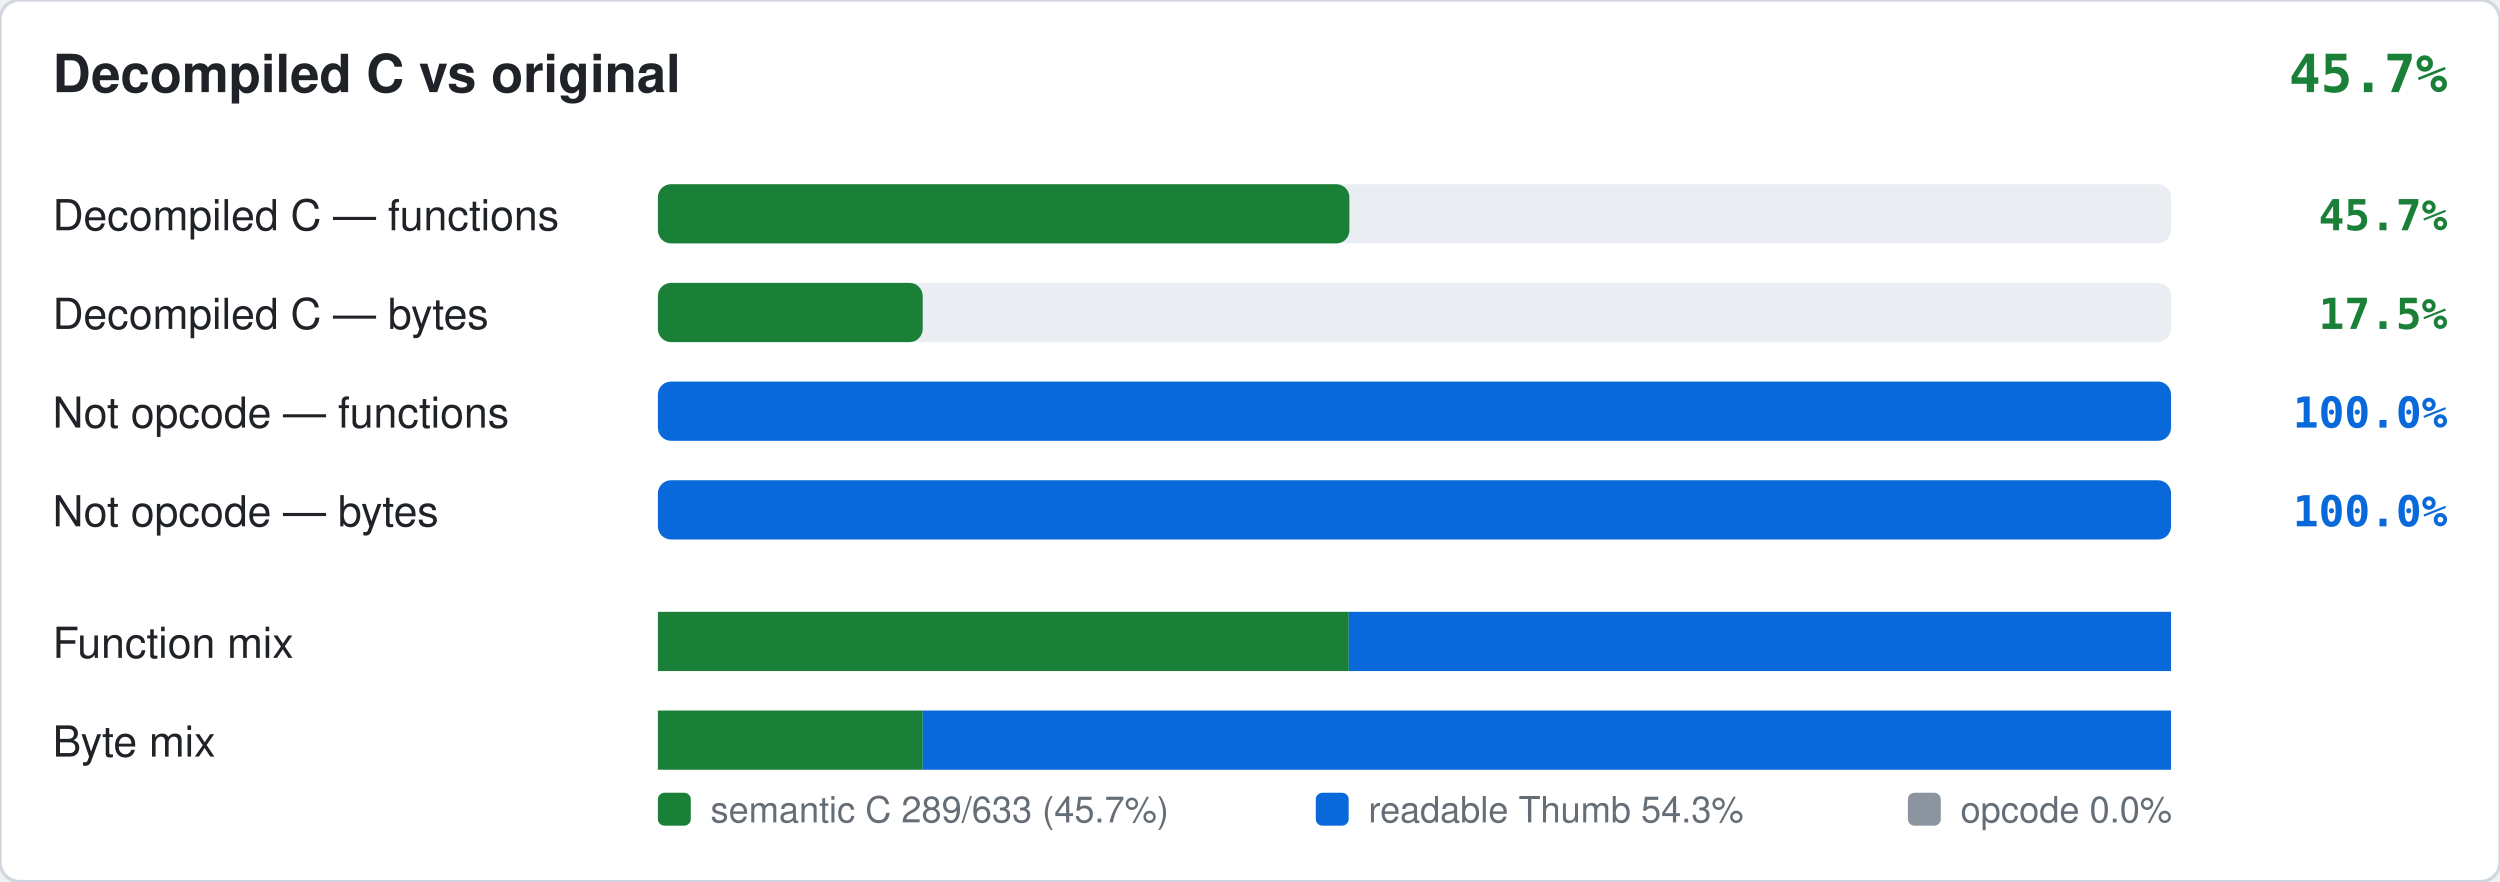
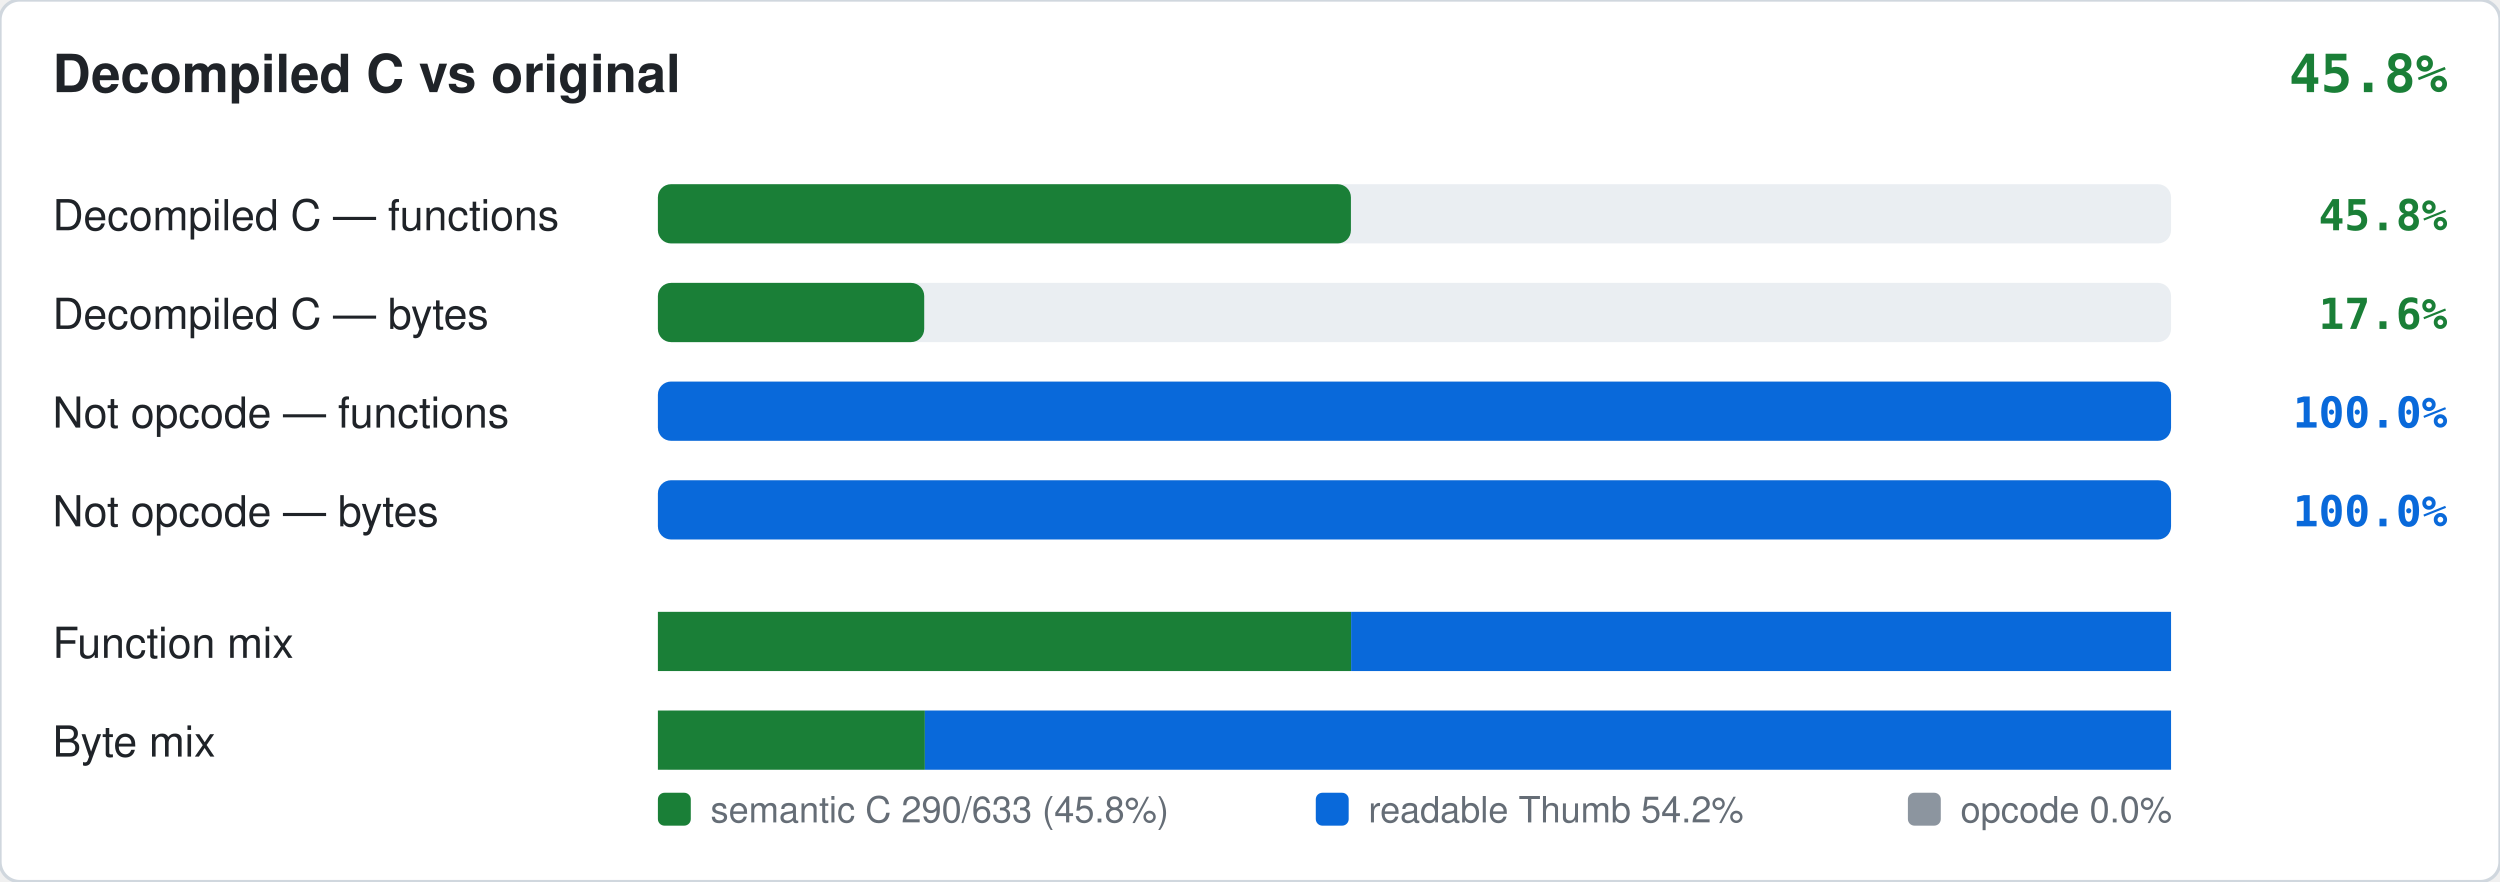
- <svg xmlns="http://www.w3.org/2000/svg" width="760" height="268" viewBox="0 0 760 268" role="img" aria-label="Decompiled C 45.7% functions, 17.5% bytes (289/633, 15,798/90,272)">
+ <svg xmlns="http://www.w3.org/2000/svg" width="760" height="268" viewBox="0 0 760 268" role="img" aria-label="Decompiled C 45.8% functions, 17.6% bytes (290/633, 15,928/90,272)">
  <rect width="760" height="268" rx="6" fill="#ffffff" stroke="#d0d7de" />
  <text x="16" y="28" font-family="-apple-system,BlinkMacSystemFont,Segoe UI,Helvetica,Arial,sans-serif" font-size="16" font-weight="600" fill="#1f2328">Decompiled C vs original</text>
-   <text x="744" y="28" text-anchor="end" font-family="ui-monospace,SFMono-Regular,Menlo,Consolas,monospace" font-size="16" font-weight="700" fill="#1a7f37">45.7%</text>
+   <text x="744" y="28" text-anchor="end" font-family="ui-monospace,SFMono-Regular,Menlo,Consolas,monospace" font-size="16" font-weight="700" fill="#1a7f37">45.8%</text>
  <text x="16" y="70" font-family="-apple-system,BlinkMacSystemFont,Segoe UI,Helvetica,Arial,sans-serif" font-size="13" fill="#1f2328">Decompiled C — functions</text>
  <rect x="200.00" y="56.00" width="460.00" height="18.00" rx="4" fill="#eaeef2" />
-   <rect x="200.00" y="56.00" width="210.22" height="18.00" rx="4" fill="#1a7f37" />
-   <text x="744" y="70" text-anchor="end" font-family="ui-monospace,SFMono-Regular,Menlo,Consolas,monospace" font-size="13" font-weight="700" fill="#1a7f37">45.7%</text>
+   <rect x="200.00" y="56.00" width="210.68" height="18.00" rx="4" fill="#1a7f37" />
+   <text x="744" y="70" text-anchor="end" font-family="ui-monospace,SFMono-Regular,Menlo,Consolas,monospace" font-size="13" font-weight="700" fill="#1a7f37">45.8%</text>
  <text x="16" y="100" font-family="-apple-system,BlinkMacSystemFont,Segoe UI,Helvetica,Arial,sans-serif" font-size="13" fill="#1f2328">Decompiled C — bytes</text>
  <rect x="200.00" y="86.00" width="460.00" height="18.00" rx="4" fill="#eaeef2" />
-   <rect x="200.00" y="86.00" width="80.50" height="18.00" rx="4" fill="#1a7f37" />
-   <text x="744" y="100" text-anchor="end" font-family="ui-monospace,SFMono-Regular,Menlo,Consolas,monospace" font-size="13" font-weight="700" fill="#1a7f37">17.5%</text>
+   <rect x="200.00" y="86.00" width="80.96" height="18.00" rx="4" fill="#1a7f37" />
+   <text x="744" y="100" text-anchor="end" font-family="ui-monospace,SFMono-Regular,Menlo,Consolas,monospace" font-size="13" font-weight="700" fill="#1a7f37">17.6%</text>
  <text x="16" y="130" font-family="-apple-system,BlinkMacSystemFont,Segoe UI,Helvetica,Arial,sans-serif" font-size="13" fill="#1f2328">Not opcode — functions</text>
  <rect x="200.00" y="116.00" width="460.00" height="18.00" rx="4" fill="#eaeef2" />
  <rect x="200.00" y="116.00" width="460.00" height="18.00" rx="4" fill="#0969da" />
  <text x="744" y="130" text-anchor="end" font-family="ui-monospace,SFMono-Regular,Menlo,Consolas,monospace" font-size="13" font-weight="700" fill="#0969da">100.0%</text>
  <text x="16" y="160" font-family="-apple-system,BlinkMacSystemFont,Segoe UI,Helvetica,Arial,sans-serif" font-size="13" fill="#1f2328">Not opcode — bytes</text>
  <rect x="200.00" y="146.00" width="460.00" height="18.00" rx="4" fill="#eaeef2" />
  <rect x="200.00" y="146.00" width="460.00" height="18.00" rx="4" fill="#0969da" />
  <text x="744" y="160" text-anchor="end" font-family="ui-monospace,SFMono-Regular,Menlo,Consolas,monospace" font-size="13" font-weight="700" fill="#0969da">100.0%</text>
  <text x="16" y="200" font-family="-apple-system,BlinkMacSystemFont,Segoe UI,Helvetica,Arial,sans-serif" font-size="13" fill="#1f2328">Function mix</text>
  <rect x="200.00" y="186.00" width="460.00" height="18.00" rx="4" fill="#eaeef2" />
-   <rect x="200.00" y="186.00" width="210.02" height="18.00" fill="#1a7f37" />
-   <rect x="410.02" y="186.00" width="249.98" height="18.00" fill="#0969da" />
+   <rect x="200.00" y="186.00" width="210.74" height="18.00" fill="#1a7f37" />
+   <rect x="410.74" y="186.00" width="249.26" height="18.00" fill="#0969da" />
  <text x="16" y="230" font-family="-apple-system,BlinkMacSystemFont,Segoe UI,Helvetica,Arial,sans-serif" font-size="13" fill="#1f2328">Byte mix</text>
  <rect x="200.00" y="216.00" width="460.00" height="18.00" rx="4" fill="#eaeef2" />
-   <rect x="200.00" y="216.00" width="80.50" height="18.00" fill="#1a7f37" />
-   <rect x="280.50" y="216.00" width="379.50" height="18.00" fill="#0969da" />
+   <rect x="200.00" y="216.00" width="81.16" height="18.00" fill="#1a7f37" />
+   <rect x="281.16" y="216.00" width="378.84" height="18.00" fill="#0969da" />
  <rect x="200" y="241" width="10" height="10" rx="2" fill="#1a7f37" />
-   <text x="216" y="250" font-family="-apple-system,BlinkMacSystemFont,Segoe UI,Helvetica,Arial,sans-serif" font-size="11" fill="#656d76">semantic C 289/633 (45.7%)</text>
+   <text x="216" y="250" font-family="-apple-system,BlinkMacSystemFont,Segoe UI,Helvetica,Arial,sans-serif" font-size="11" fill="#656d76">semantic C 290/633 (45.8%)</text>
  <rect x="400" y="241" width="10" height="10" rx="2" fill="#0969da" />
-   <text x="416" y="250" font-family="-apple-system,BlinkMacSystemFont,Segoe UI,Helvetica,Arial,sans-serif" font-size="11" fill="#656d76">readable Thumb 54.3%</text>
+   <text x="416" y="250" font-family="-apple-system,BlinkMacSystemFont,Segoe UI,Helvetica,Arial,sans-serif" font-size="11" fill="#656d76">readable Thumb 54.2%</text>
  <rect x="580" y="241" width="10" height="10" rx="2" fill="#8c959f" />
  <text x="596" y="250" font-family="-apple-system,BlinkMacSystemFont,Segoe UI,Helvetica,Arial,sans-serif" font-size="11" fill="#656d76">opcode 0.0%</text>
</svg>
